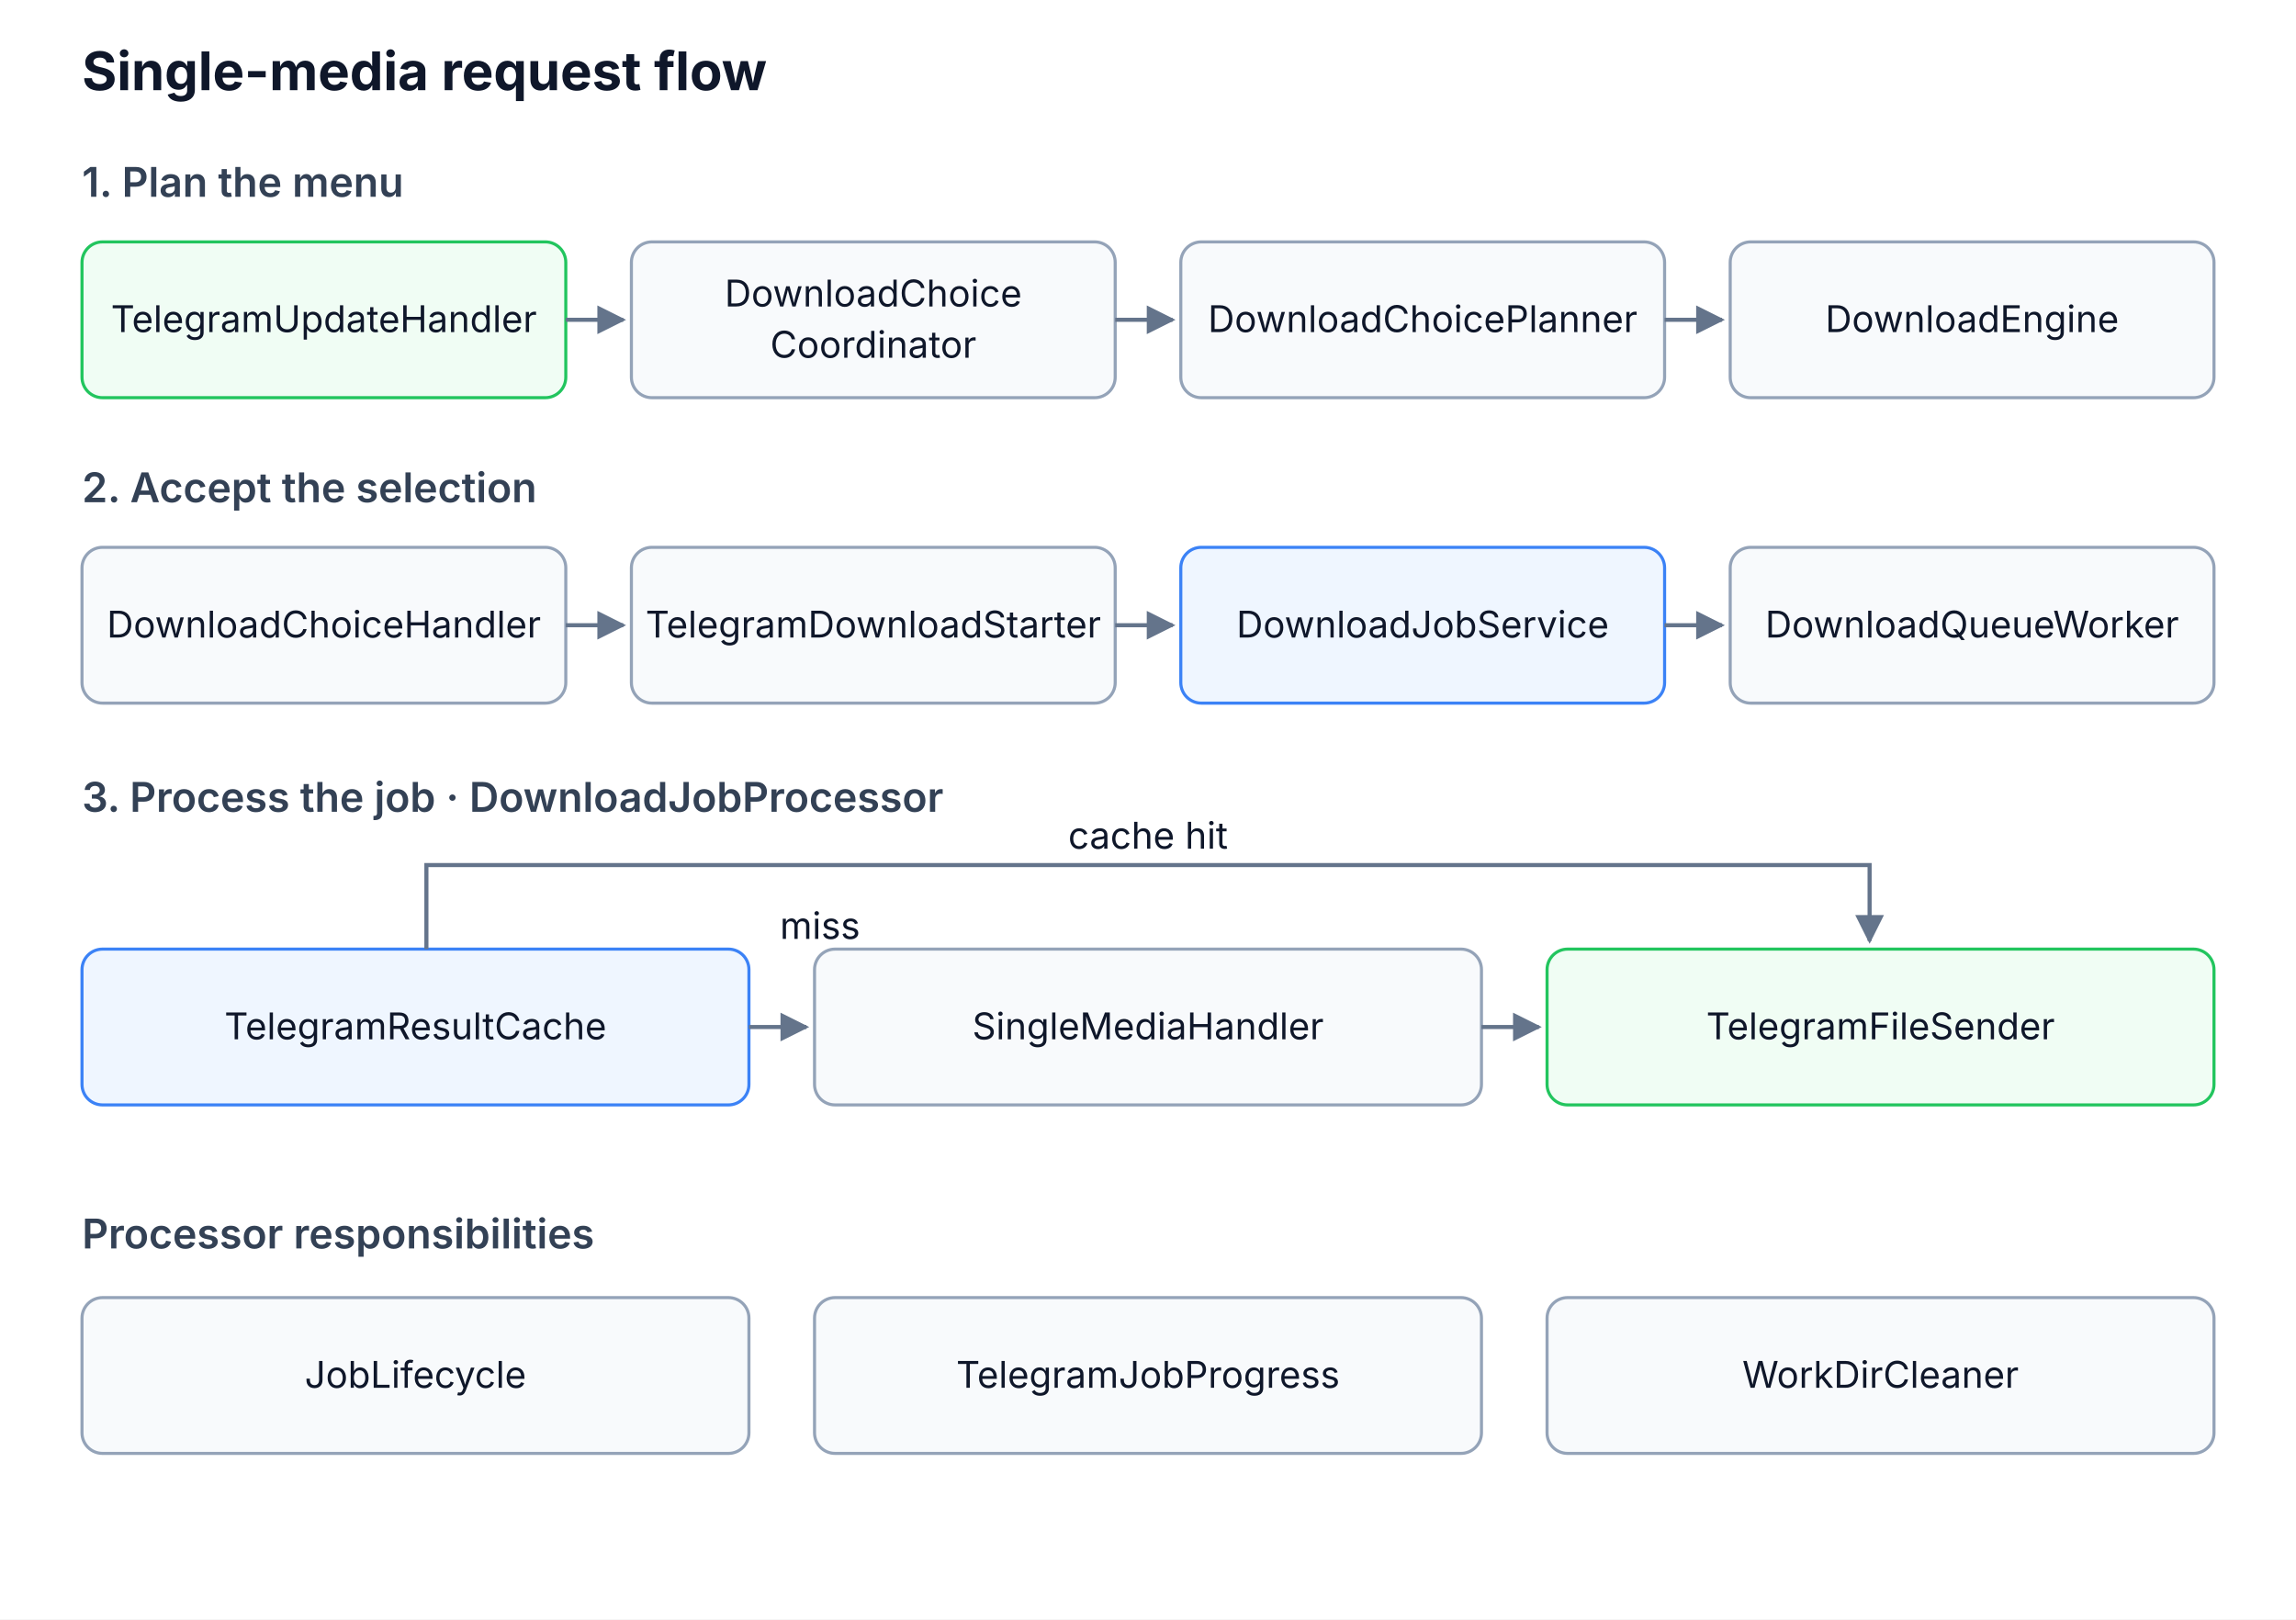
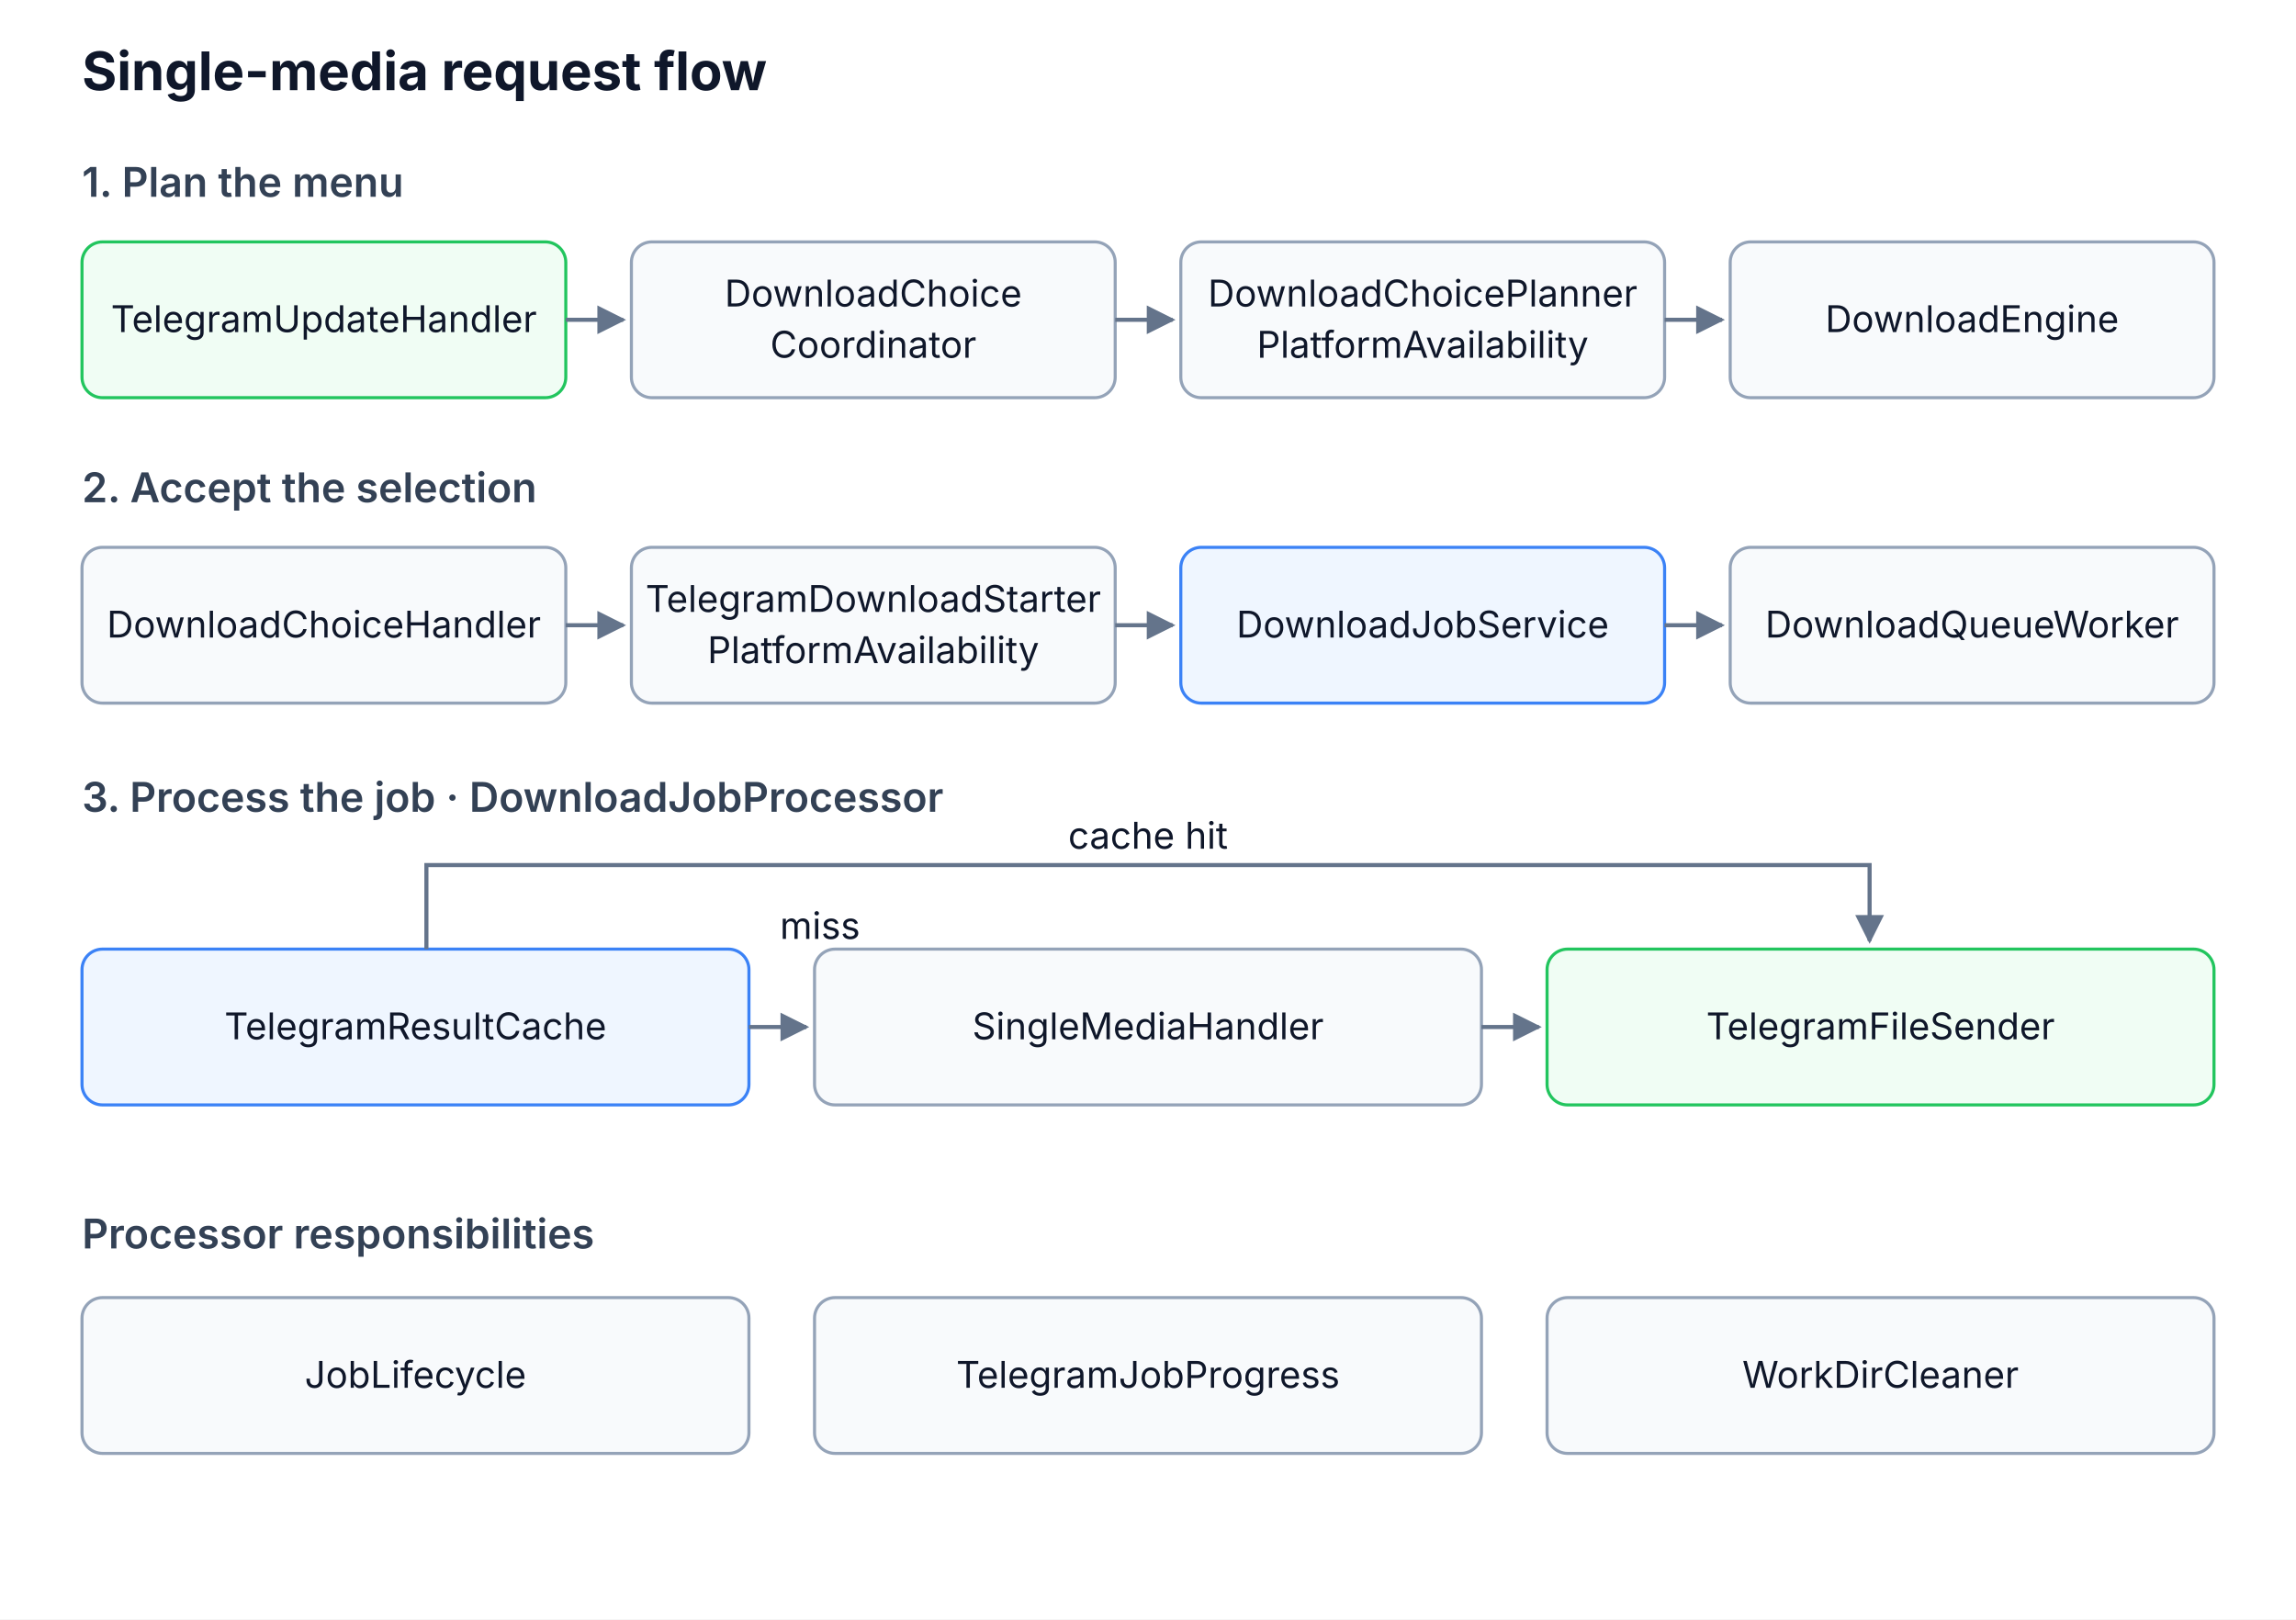
<svg xmlns="http://www.w3.org/2000/svg" width="1120" height="790" viewBox="0 0 1120 790" role="img" aria-labelledby="title description">
  <defs>
    <marker id="arrow" viewBox="0 0 10 10" refX="9" refY="5" markerWidth="7" markerHeight="7" orient="auto">
      <path d="M 0 0 L 10 5 L 0 10 z" fill="#64748b" />
    </marker>
    <style>
      text { font: 18px -apple-system, BlinkMacSystemFont, "Segoe UI", sans-serif; fill: #0f172a; }
      .title { font-size: 26px; font-weight: 700; }
      .stage { font-size: 20px; font-weight: 600; fill: #334155; }
      .box { fill: #f8fafc; stroke: #94a3b8; stroke-width: 1.5; }
      .store { fill: #eff6ff; stroke: #3b82f6; stroke-width: 1.5; }
      .external { fill: #f0fdf4; stroke: #22c55e; stroke-width: 1.5; }
      .arrow { fill: none; stroke: #64748b; stroke-width: 2; marker-end: url(#arrow); }
    </style>
  </defs>
  <rect width="1120" height="790" fill="#ffffff" />
  <text x="40" y="44" class="title">Single-media request flow</text>
  <text x="40" y="96" class="stage">1. Plan the menu</text>
  <rect x="40.0" y="118" width="236.0" height="76" rx="10" class="external" />
  <text x="158.0" y="162.0" text-anchor="middle">TelegramUpdateHandler</text>
  <path d="M 276.0 156 H 304.0" class="arrow" />
  <rect x="308.0" y="118" width="236.0" height="76" rx="10" class="box" />
  <text x="426.0" y="149.5" text-anchor="middle">DownloadChoice</text>
  <text x="426.0" y="174.5" text-anchor="middle">Coordinator</text>
  <path d="M 544.0 156 H 572.0" class="arrow" />
  <rect x="576.0" y="118" width="236.0" height="76" rx="10" class="box" />
-   <text x="694.0" y="162.0" text-anchor="middle">DownloadChoicePlanner</text>
+   <text x="694.0" y="149.5" text-anchor="middle">DownloadChoicePlanner</text>
+   <text x="694.0" y="174.5" text-anchor="middle">PlatformAvailability</text>
  <path d="M 812.0 156 H 840.0" class="arrow" />
  <rect x="844.0" y="118" width="236.0" height="76" rx="10" class="box" />
  <text x="962.0" y="162.0" text-anchor="middle">DownloadEngine</text>
  <text x="40" y="245" class="stage">2. Accept the selection</text>
  <rect x="40.0" y="267" width="236.0" height="76" rx="10" class="box" />
  <text x="158.0" y="311.0" text-anchor="middle">DownloadChoiceHandler</text>
  <path d="M 276.0 305 H 304.0" class="arrow" />
  <rect x="308.0" y="267" width="236.0" height="76" rx="10" class="box" />
-   <text x="426.0" y="311.0" text-anchor="middle">TelegramDownloadStarter</text>
+   <text x="426.0" y="298.5" text-anchor="middle">TelegramDownloadStarter</text>
+   <text x="426.0" y="323.5" text-anchor="middle">PlatformAvailability</text>
  <path d="M 544.0 305 H 572.0" class="arrow" />
  <rect x="576.0" y="267" width="236.0" height="76" rx="10" class="store" />
  <text x="694.0" y="311.0" text-anchor="middle">DownloadJobService</text>
  <path d="M 812.0 305 H 840.0" class="arrow" />
  <rect x="844.0" y="267" width="236.0" height="76" rx="10" class="box" />
  <text x="962.0" y="311.0" text-anchor="middle">DownloadQueueWorker</text>
  <text x="40" y="396" class="stage">3. Process the job · DownloadJobProcessor</text>
  <rect x="40.0" y="463" width="325.333" height="76" rx="10" class="store" />
  <text x="202.667" y="507.0" text-anchor="middle">TelegramResultCache</text>
  <path d="M 365.333 501 H 393.333" class="arrow" />
  <rect x="397.333" y="463" width="325.333" height="76" rx="10" class="box" />
  <text x="560.0" y="507.0" text-anchor="middle">SingleMediaHandler</text>
  <path d="M 722.667 501 H 750.667" class="arrow" />
  <rect x="754.667" y="463" width="325.333" height="76" rx="10" class="external" />
  <text x="917.333" y="507.0" text-anchor="middle">TelegramFileSender</text>
  <text x="400" y="458" text-anchor="middle">miss</text>
  <path d="M 208 463 V 422 H 912 V 459" class="arrow" />
  <text x="560" y="414" text-anchor="middle">cache hit</text>
  <text x="40" y="609" class="stage">Processor responsibilities</text>
  <rect x="40.0" y="633" width="325.333" height="76" rx="10" class="box" />
  <text x="202.667" y="677.0" text-anchor="middle">JobLifecycle</text>
  <rect x="397.333" y="633" width="325.333" height="76" rx="10" class="box" />
  <text x="560.0" y="677.0" text-anchor="middle">TelegramJobProgress</text>
  <rect x="754.667" y="633" width="325.333" height="76" rx="10" class="box" />
  <text x="917.333" y="677.0" text-anchor="middle">WorkDirCleaner</text>
</svg>
